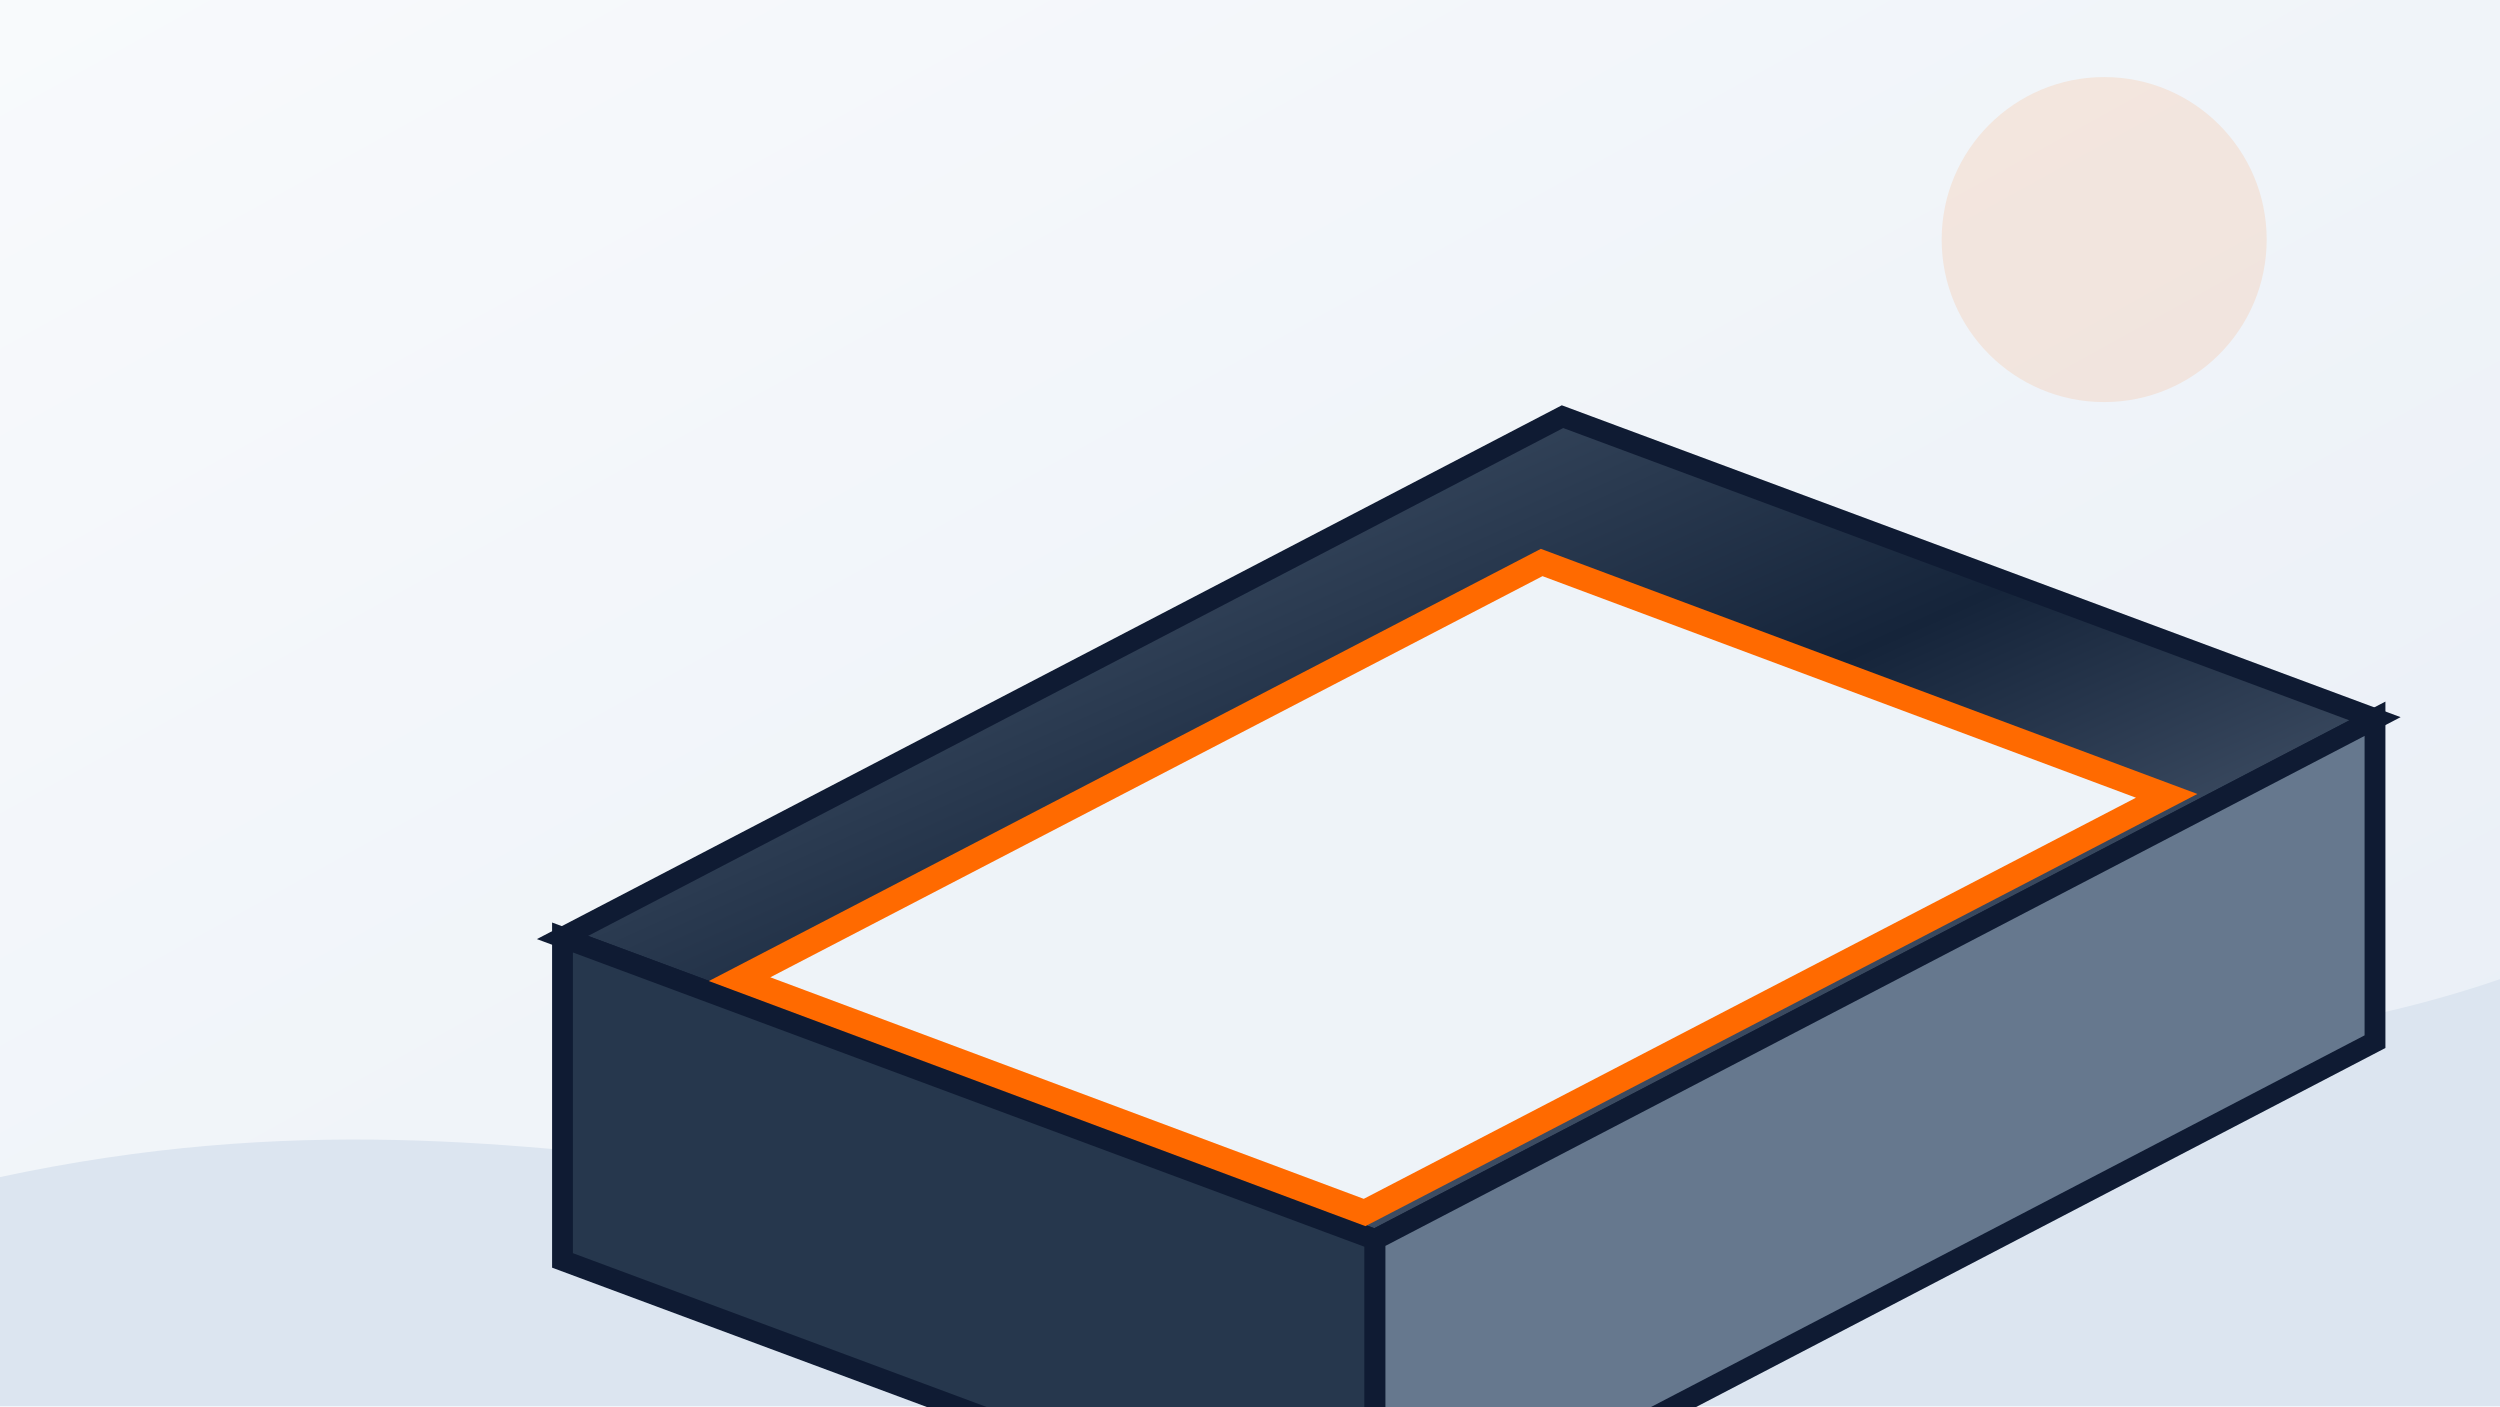
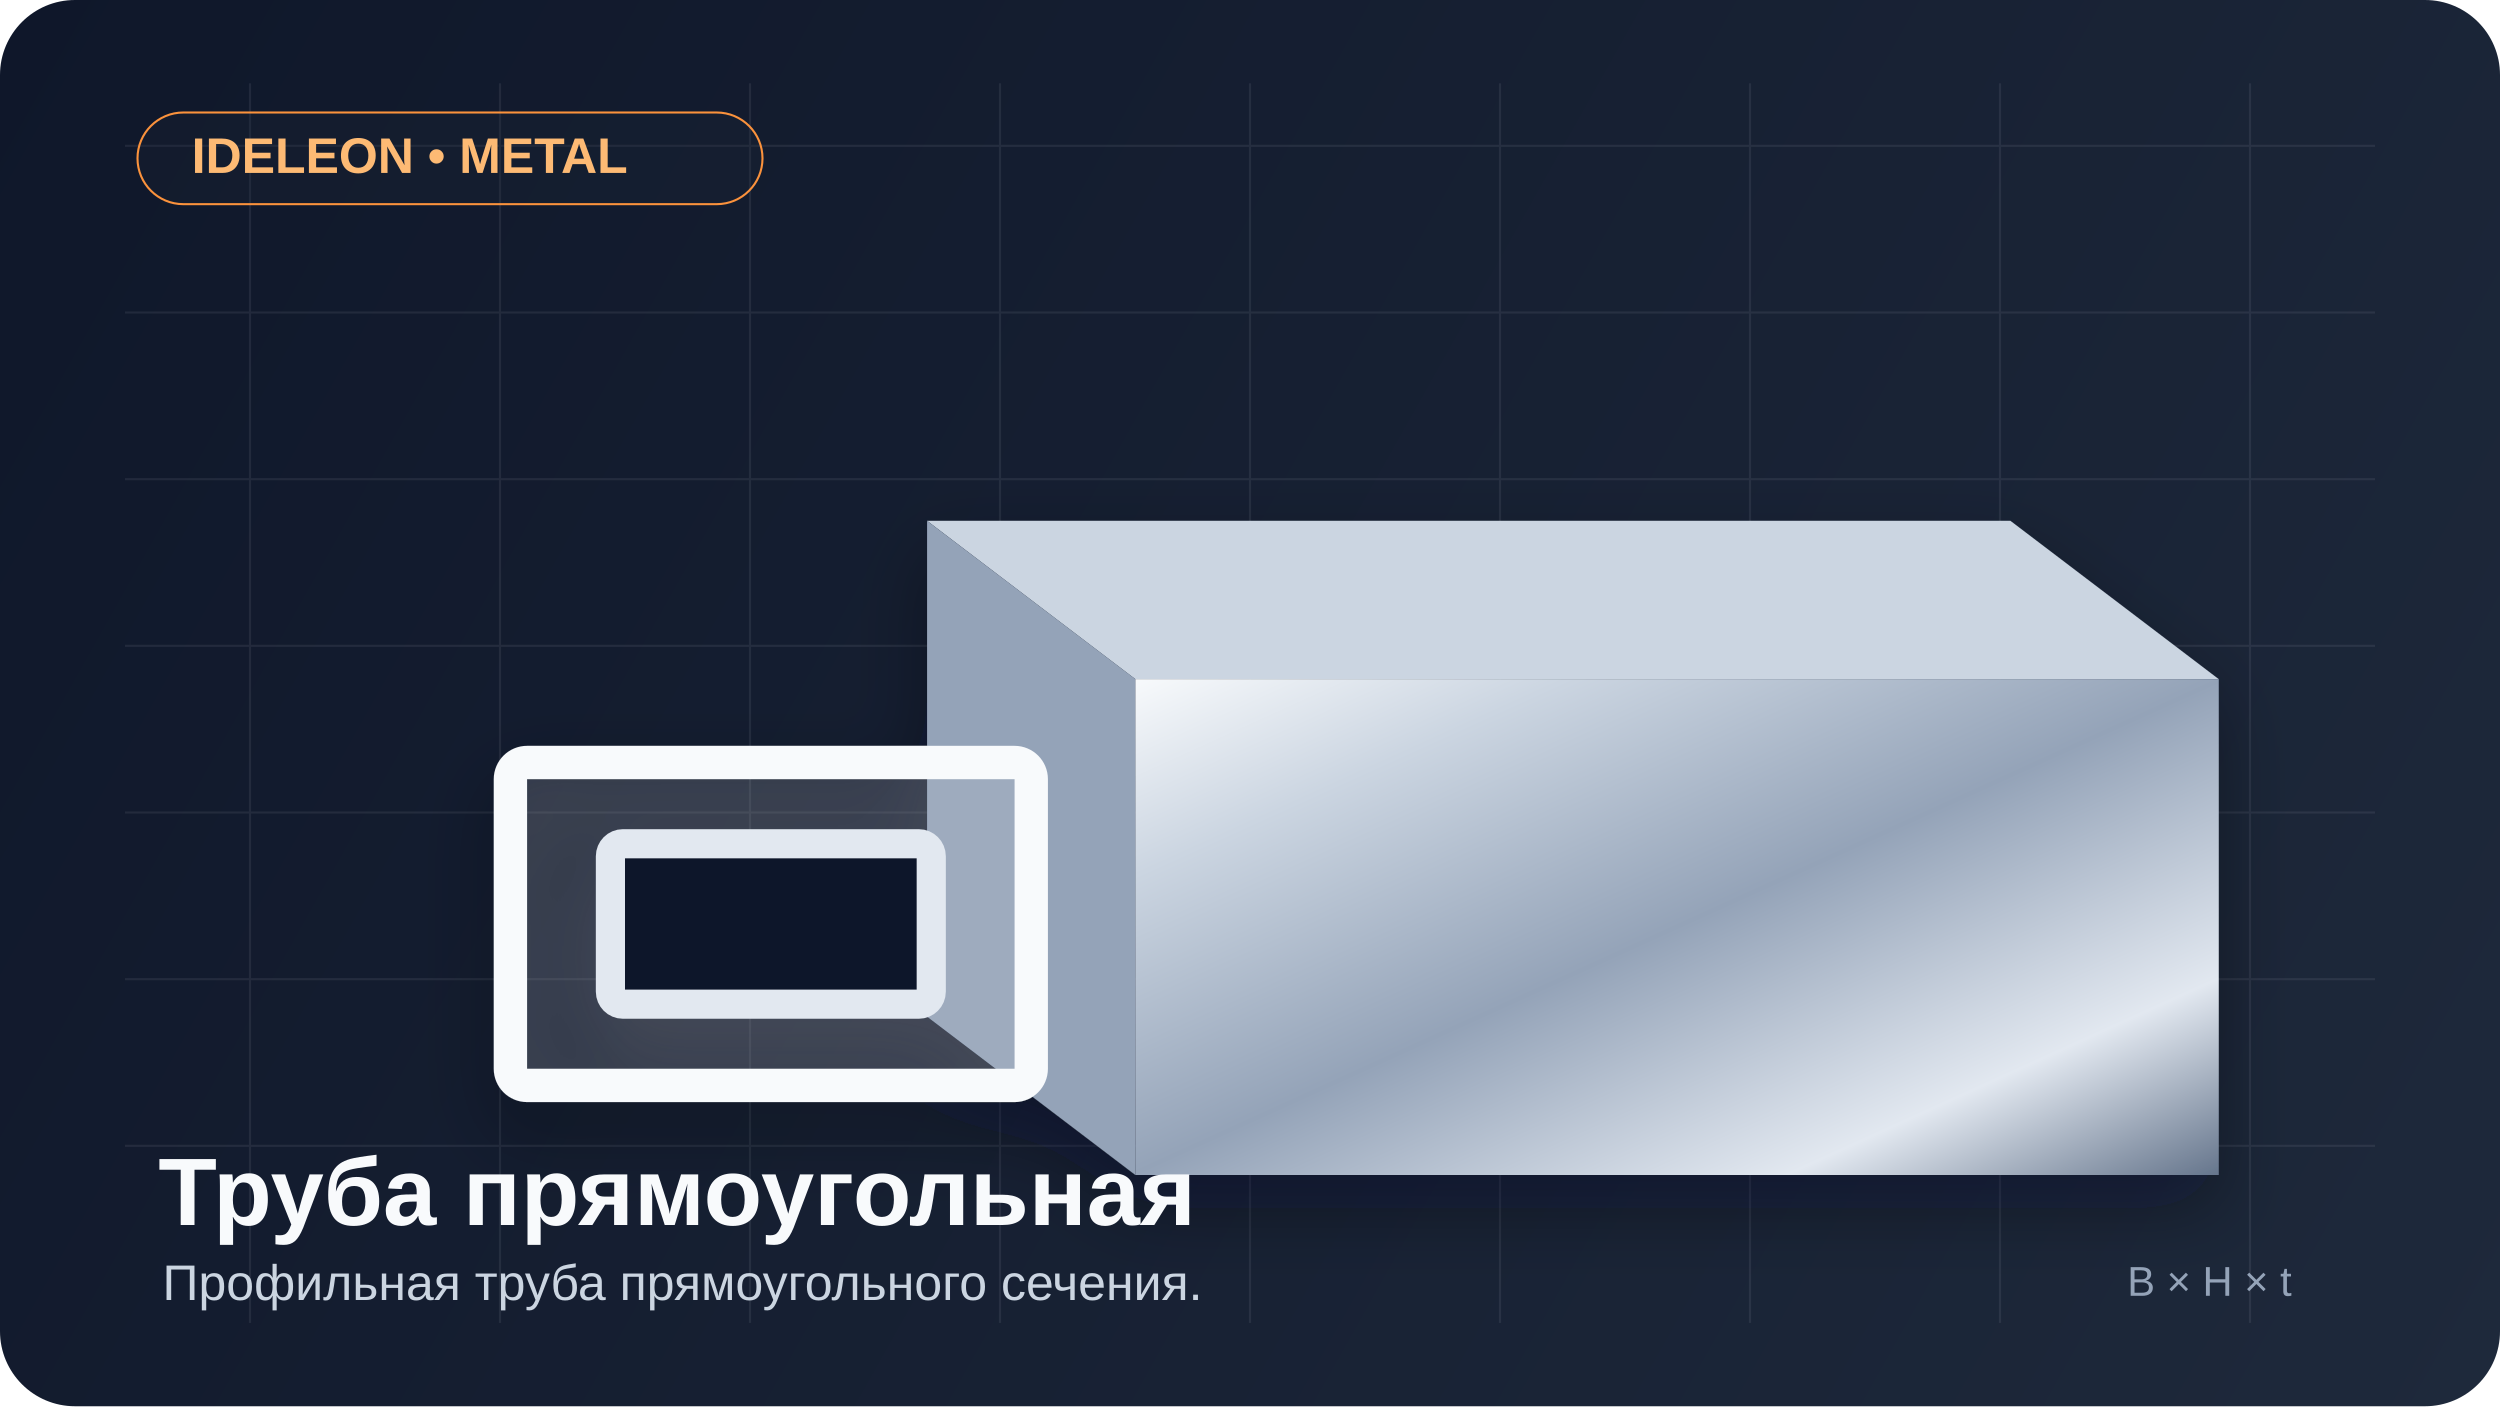
- <svg xmlns="http://www.w3.org/2000/svg" viewBox="0 0 1200 675" role="img">
+ <svg xmlns="http://www.w3.org/2000/svg" width="1200" height="675" viewBox="0 0 1200 675" fill="none">
  <defs>
-     <linearGradient id="bg" x1="0" y1="0" x2="1" y2="1">
-       <stop offset="0" stop-color="#f8fafc" />
-       <stop offset="1" stop-color="#e8eef6" />
+     <linearGradient id="bg" x1="0" y1="0" x2="1200" y2="675" gradientUnits="userSpaceOnUse">
+       <stop stop-color="#0F172A" />
+       <stop offset="1" stop-color="#1E293B" />
    </linearGradient>
    <linearGradient id="steel" x1="0" y1="0" x2="1" y2="1">
-       <stop offset="0" stop-color="#53657b" />
-       <stop offset="0.5" stop-color="#15243a" />
-       <stop offset="1" stop-color="#718197" />
+       <stop offset="0" stop-color="#F8FAFC" />
+       <stop offset="0.2" stop-color="#CBD5E1" />
+       <stop offset="0.5" stop-color="#94A3B8" />
+       <stop offset="0.8" stop-color="#E2E8F0" />
+       <stop offset="1" stop-color="#64748B" />
    </linearGradient>
+     <filter id="shadow" x="-30%" y="-30%" width="160%" height="160%">
+       <feDropShadow dx="0" dy="16" stdDeviation="18" flood-color="#020617" flood-opacity="0.35" />
+     </filter>
  </defs>
-   <rect width="1200" height="675" fill="url(#bg)" />
-   <path d="M0 565 C280 505 430 620 715 550 C910 502 1060 518 1200 470 V675 H0Z" fill="#dce5f0" />
-   <circle cx="1010" cy="115" r="78" fill="#ff6a00" opacity=".11" />
-   <g transform="translate(125 120)">
-     <path d="M145 330L625 80l390 145-480 250z" fill="url(#steel)" stroke="#0f1b33" stroke-width="10" />
-     <path d="M145 330v155l390 145V475z" fill="#26374d" stroke="#0f1b33" stroke-width="10" />
-     <path d="M535 475l480-250v155L535 630z" fill="#66788e" stroke="#0f1b33" stroke-width="10" />
-     <path d="M230 350l300 112 385-200-300-112z" fill="#eef3f8" stroke="#ff6a00" stroke-width="12" />
+   <rect width="1200" height="675" rx="36" fill="url(#bg)" />
+   <g opacity="0.08" stroke="#E2E8F0">
+     <path d="M60 70H1140" />
+     <path d="M60 150H1140" />
+     <path d="M60 230H1140" />
+     <path d="M60 310H1140" />
+     <path d="M60 390H1140" />
+     <path d="M60 470H1140" />
+     <path d="M60 550H1140" />
+     <path d="M120 40V635" />
+     <path d="M240 40V635" />
+     <path d="M360 40V635" />
+     <path d="M480 40V635" />
+     <path d="M600 40V635" />
+     <path d="M720 40V635" />
+     <path d="M840 40V635" />
+     <path d="M960 40V635" />
+     <path d="M1080 40V635" />
  </g>
+   <rect x="66" y="54" width="300" height="44" rx="22" fill="#1f293733" stroke="#FB923C" />
+   <text x="92" y="83" fill="#FDBA74" font-size="24" font-family="Arial, Helvetica, sans-serif" font-weight="700">IDELEON • METAL</text>
+   <g filter="url(#shadow)" transform="translate(205 130)">
+     <polygon points="240,120 760,120 860,196 340,196" fill="#CBD5E1" />
+     <polygon points="240,120 240,358 340,434 340,196" fill="#94A3B8" />
+     <polygon points="340,196 860,196 860,434 340,434" fill="url(#steel)" />
+     <rect x="40" y="236" width="250" height="155" rx="8" fill="#E2E8F0" fill-opacity="0.12" stroke="#F8FAFC" stroke-width="16" />
+     <rect x="88" y="275" width="154" height="77" rx="6" fill="#0F172A" stroke="#E2E8F0" stroke-width="14" />
+   </g>
+   <text x="76" y="588" fill="#F8FAFC" font-size="46" font-family="Arial, Helvetica, sans-serif" font-weight="700">Труба прямоугольная</text>
+   <text x="78" y="624" fill="#CBD5E1" font-size="24" font-family="Arial, Helvetica, sans-serif">Профильная труба прямоугольного сечения.</text>
+   <text x="1100" y="622" text-anchor="end" fill="#94A3B8" font-size="20" font-family="Arial, Helvetica, sans-serif">B × H × t</text>
</svg>
